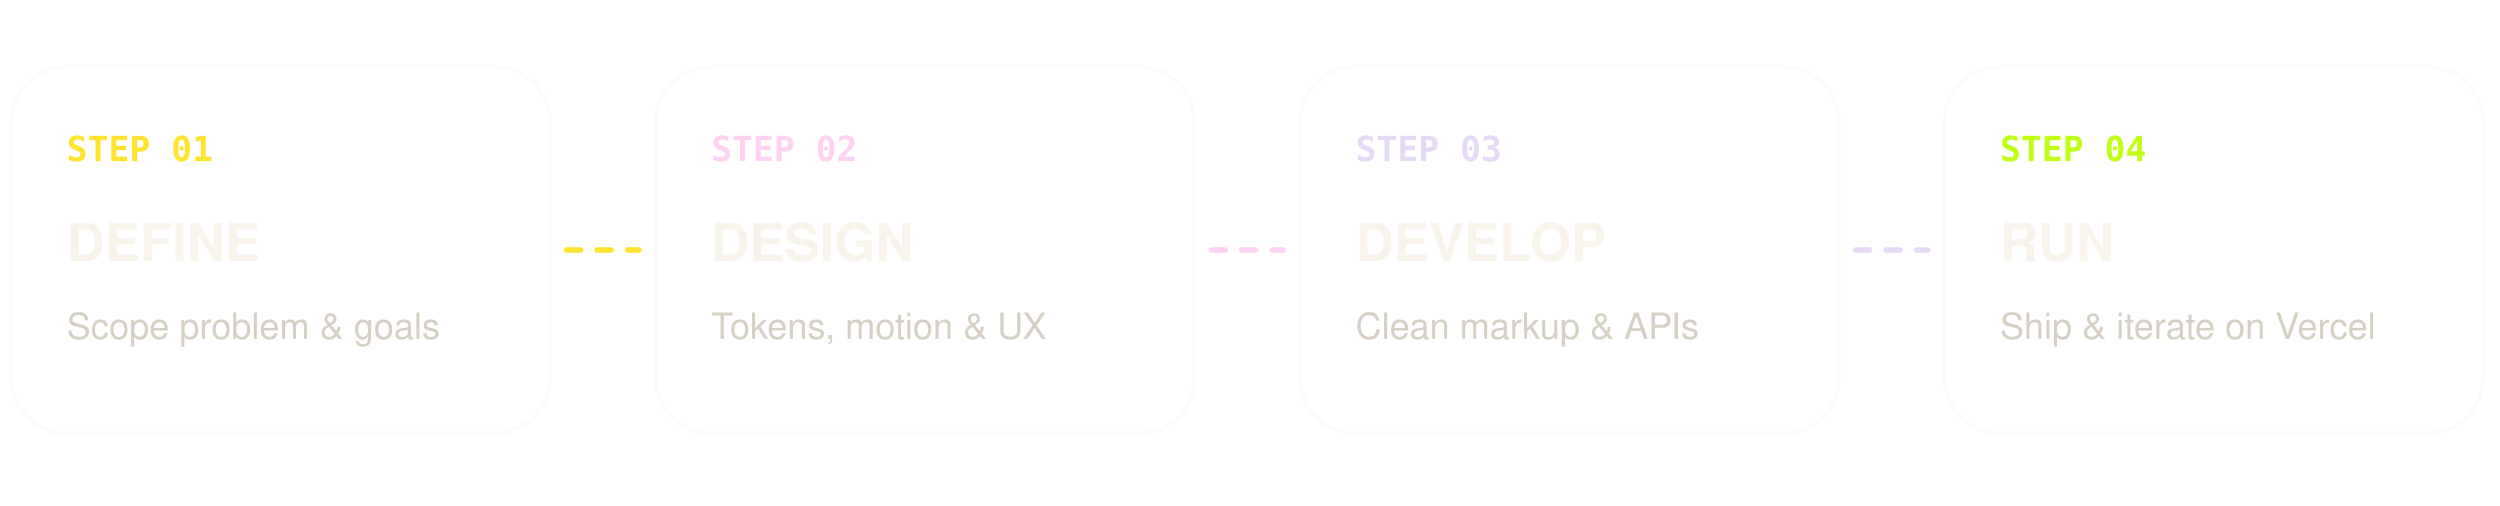
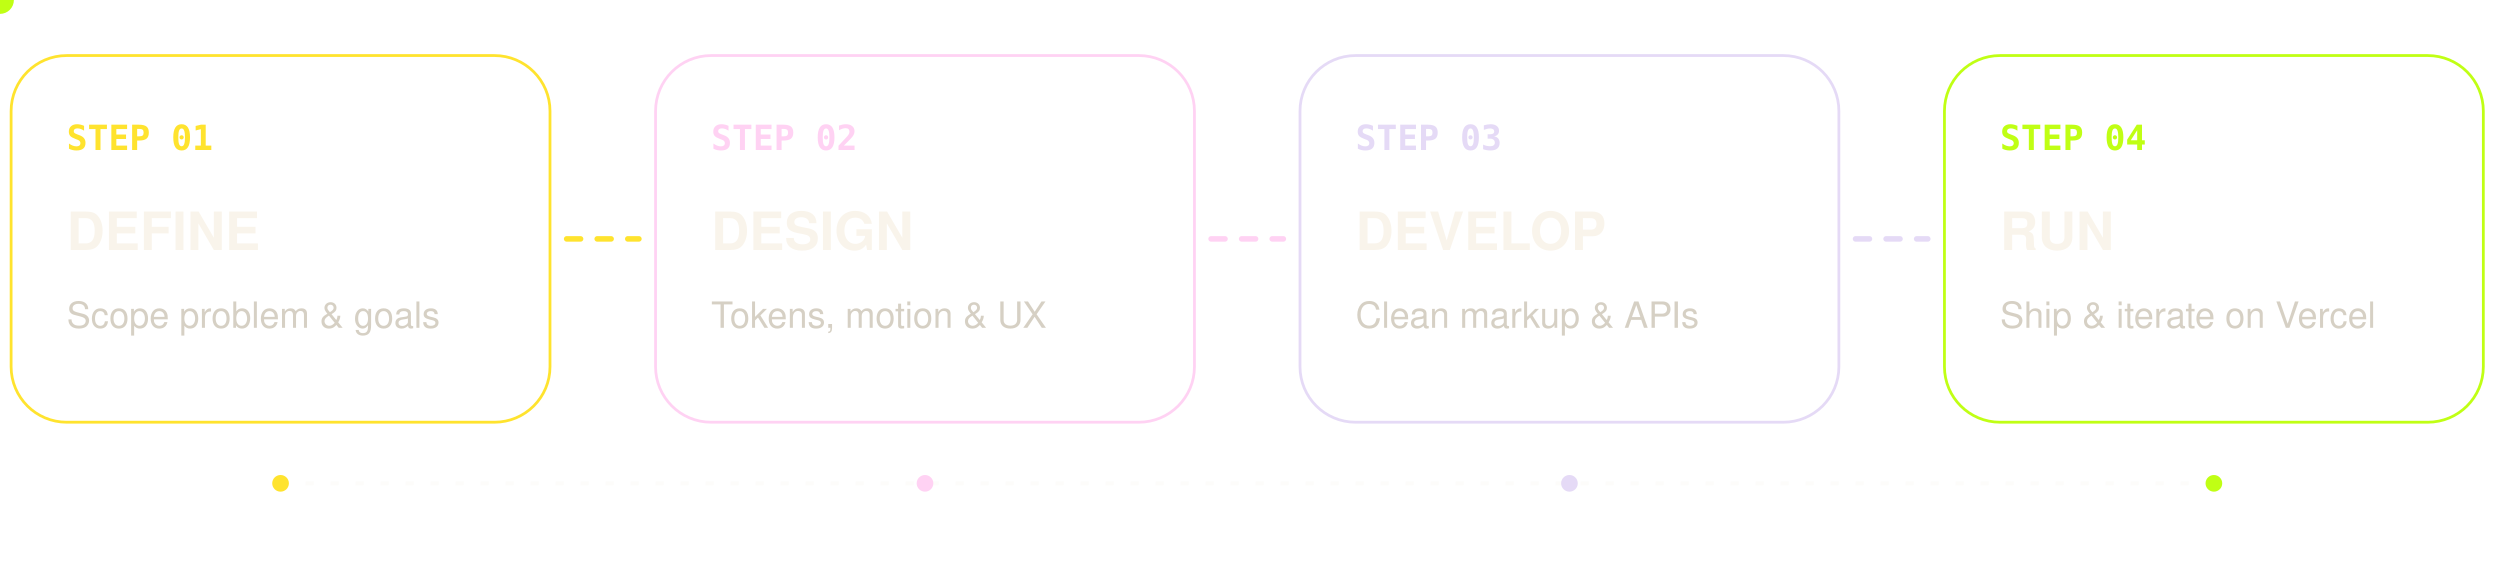
- <svg xmlns="http://www.w3.org/2000/svg" viewBox="0 0 900 182" width="900" height="182" role="img" aria-label="Work process: Define, Design, Develop, Run">
+ <svg xmlns="http://www.w3.org/2000/svg" viewBox="0 0 900 202" width="900" height="202" role="img" aria-label="Work process: Define, Design, Develop, Run">
  <style>
  .disp { font-family: 'Arial Narrow', 'Helvetica Neue', Impact, -apple-system, sans-serif; }
  .body { font-family: -apple-system, BlinkMacSystemFont, 'Segoe UI', Helvetica, Arial, sans-serif; }
  .mono { font-family: Menlo, Consolas, Monaco, ui-monospace, monospace; }
  .fg { fill: #F9F4EB; }
  .mut { fill: #D6D0C4; }
-   .bd { fill: none; stroke: #F9F4EB; stroke-opacity: 0.35; stroke-width: 1.4; }
+   .bd { fill: none; stroke: #F9F4EB; stroke-opacity: 0.28; stroke-width: 1.4; }
  .yel { fill: #FFE32E; }
  .yel-s { stroke: #FFE32E; }
  .neon { fill: #C0FF14; }
  .neon-s { stroke: #C0FF14; }
  .pink { fill: #FFD2F3; }
  .pink-s { stroke: #FFD2F3; }
  .viol { fill: #E5DAF6; }
  .viol-s { stroke: #E5DAF6; }
  @media (prefers-color-scheme: light) {
    .fg { fill: #111111; }
    .mut { fill: #444444; }
-     .bd { stroke: #111111; stroke-opacity: 0.28; }
+     .bd { stroke: #111111; stroke-opacity: 0.22; }
    .yel { fill: #B45309; }
    .yel-s { stroke: #D97706; }
    .neon { fill: #3F6212; }
    .neon-s { stroke: #65A30D; }
    .pink { fill: #BE185D; }
    .pink-s { stroke: #DB2777; }
    .viol { fill: #6D28D9; }
    .viol-s { stroke: #7C3AED; }
  }
-   
-   .dash { stroke-dasharray: 5 6; animation: p25-fl 1.4s linear infinite; }
-   @keyframes p25-fl { to { stroke-dashoffset: -11; } }
-   
+ 
+   .dash { stroke-dasharray: 5 6; animation: p25-pr-fl 1.2s linear infinite; }
+   @keyframes p25-pr-fl { to { stroke-dashoffset: -11; } }
+ 
+   /* Synchronized 8s loop matching the 8s animateMotion dot */
+   .n1 { animation: p25-n1 8s ease-in-out infinite; }
+   @keyframes p25-n1 {
+     0%, 22% { stroke-opacity: 1; stroke-width: 2.4; }
+     28%, 100% { stroke-opacity: 0.28; stroke-width: 1.4; }
+   }
+   .n2 { animation: p25-n2 8s ease-in-out infinite; }
+   @keyframes p25-n2 {
+     0%, 22% { stroke-opacity: 0.28; stroke-width: 1.4; }
+     25%, 47% { stroke-opacity: 1; stroke-width: 2.4; }
+     53%, 100% { stroke-opacity: 0.28; stroke-width: 1.4; }
+   }
+   .n3 { animation: p25-n3 8s ease-in-out infinite; }
+   @keyframes p25-n3 {
+     0%, 47% { stroke-opacity: 0.28; stroke-width: 1.4; }
+     50%, 72% { stroke-opacity: 1; stroke-width: 2.4; }
+     78%, 100% { stroke-opacity: 0.28; stroke-width: 1.4; }
+   }
+   .n4 { animation: p25-n4 8s ease-in-out infinite; }
+   @keyframes p25-n4 {
+     0%, 72% { stroke-opacity: 0.28; stroke-width: 1.4; }
+     75%, 97% { stroke-opacity: 1; stroke-width: 2.4; }
+     100% { stroke-opacity: 0.28; stroke-width: 1.4; }
+   }
+ 
  @media (prefers-reduced-motion: reduce) {
    *, *::before, *::after { animation: none !important; transition: none !important; }
  }
</style>
-   <rect x="4" y="24" width="194" height="132" rx="20" class="bd" />
-   <text x="24" y="58" font-size="12.5" font-weight="600" class="mono yel">STEP 01</text>
-   <text x="24" y="94" font-size="19" font-weight="700" class="disp fg">DEFINE</text>
-   <text x="24" y="122" font-size="13" class="body mut">Scope problem &amp; goals</text>
-   <line class="dash yel-s" x1="204" y1="90" x2="230" y2="90" stroke-width="2" stroke-linecap="round" />
-   <rect x="236" y="24" width="194" height="132" rx="20" class="bd" />
-   <text x="256" y="58" font-size="12.5" font-weight="600" class="mono pink">STEP 02</text>
-   <text x="256" y="94" font-size="19" font-weight="700" class="disp fg">DESIGN</text>
-   <text x="256" y="122" font-size="13" class="body mut">Tokens, motion &amp; UX</text>
-   <line class="dash pink-s" x1="436" y1="90" x2="462" y2="90" stroke-width="2" stroke-linecap="round" />
-   <rect x="468" y="24" width="194" height="132" rx="20" class="bd" />
-   <text x="488" y="58" font-size="12.5" font-weight="600" class="mono viol">STEP 03</text>
-   <text x="488" y="94" font-size="19" font-weight="700" class="disp fg">DEVELOP</text>
-   <text x="488" y="122" font-size="13" class="body mut">Clean markup &amp; APIs</text>
-   <line class="dash viol-s" x1="668" y1="90" x2="694" y2="90" stroke-width="2" stroke-linecap="round" />
-   <rect x="700" y="24" width="194" height="132" rx="20" class="bd" />
-   <text x="720" y="58" font-size="12.5" font-weight="600" class="mono neon">STEP 04</text>
-   <text x="720" y="94" font-size="19" font-weight="700" class="disp fg">RUN</text>
-   <text x="720" y="122" font-size="13" class="body mut">Ship &amp; iterate on Vercel</text>
+   <path id="p25-proc-track" d="M 101 174 L 797 174" fill="none" stroke="none" />
+   <rect x="4" y="20" width="194" height="132" rx="20" fill="none" class="yel-s n1" />
+   <text x="24" y="54" font-size="12.5" font-weight="600" class="mono yel">STEP 01</text>
+   <text x="24" y="90" font-size="19" font-weight="700" class="disp fg">DEFINE</text>
+   <text x="24" y="118" font-size="13" class="body mut">Scope problem &amp; goals</text>
+   <line class="dash yel-s" x1="204" y1="86" x2="230" y2="86" stroke-width="2" stroke-linecap="round" />
+   <rect x="236" y="20" width="194" height="132" rx="20" fill="none" class="pink-s n2" />
+   <text x="256" y="54" font-size="12.5" font-weight="600" class="mono pink">STEP 02</text>
+   <text x="256" y="90" font-size="19" font-weight="700" class="disp fg">DESIGN</text>
+   <text x="256" y="118" font-size="13" class="body mut">Tokens, motion &amp; UX</text>
+   <line class="dash pink-s" x1="436" y1="86" x2="462" y2="86" stroke-width="2" stroke-linecap="round" />
+   <rect x="468" y="20" width="194" height="132" rx="20" fill="none" class="viol-s n3" />
+   <text x="488" y="54" font-size="12.5" font-weight="600" class="mono viol">STEP 03</text>
+   <text x="488" y="90" font-size="19" font-weight="700" class="disp fg">DEVELOP</text>
+   <text x="488" y="118" font-size="13" class="body mut">Clean markup &amp; APIs</text>
+   <line class="dash viol-s" x1="668" y1="86" x2="694" y2="86" stroke-width="2" stroke-linecap="round" />
+   <rect x="700" y="20" width="194" height="132" rx="20" fill="none" class="neon-s n4" />
+   <text x="720" y="54" font-size="12.5" font-weight="600" class="mono neon">STEP 04</text>
+   <text x="720" y="90" font-size="19" font-weight="700" class="disp fg">RUN</text>
+   <text x="720" y="118" font-size="13" class="body mut">Ship &amp; iterate on Vercel</text>
+   <line x1="101" y1="174" x2="797" y2="174" class="bd" stroke-dasharray="3 6" />
+   <circle cx="101" cy="174" r="3" class="yel" />
+   <circle cx="333" cy="174" r="3" class="pink" />
+   <circle cx="565" cy="174" r="3" class="viol" />
+   <circle cx="797" cy="174" r="3" class="neon" />
+   <circle r="5" class="neon">
+     <animateMotion dur="8s" repeatCount="indefinite">
+       <mpath href="#p25-proc-track" />
+     </animateMotion>
+   </circle>
</svg>
